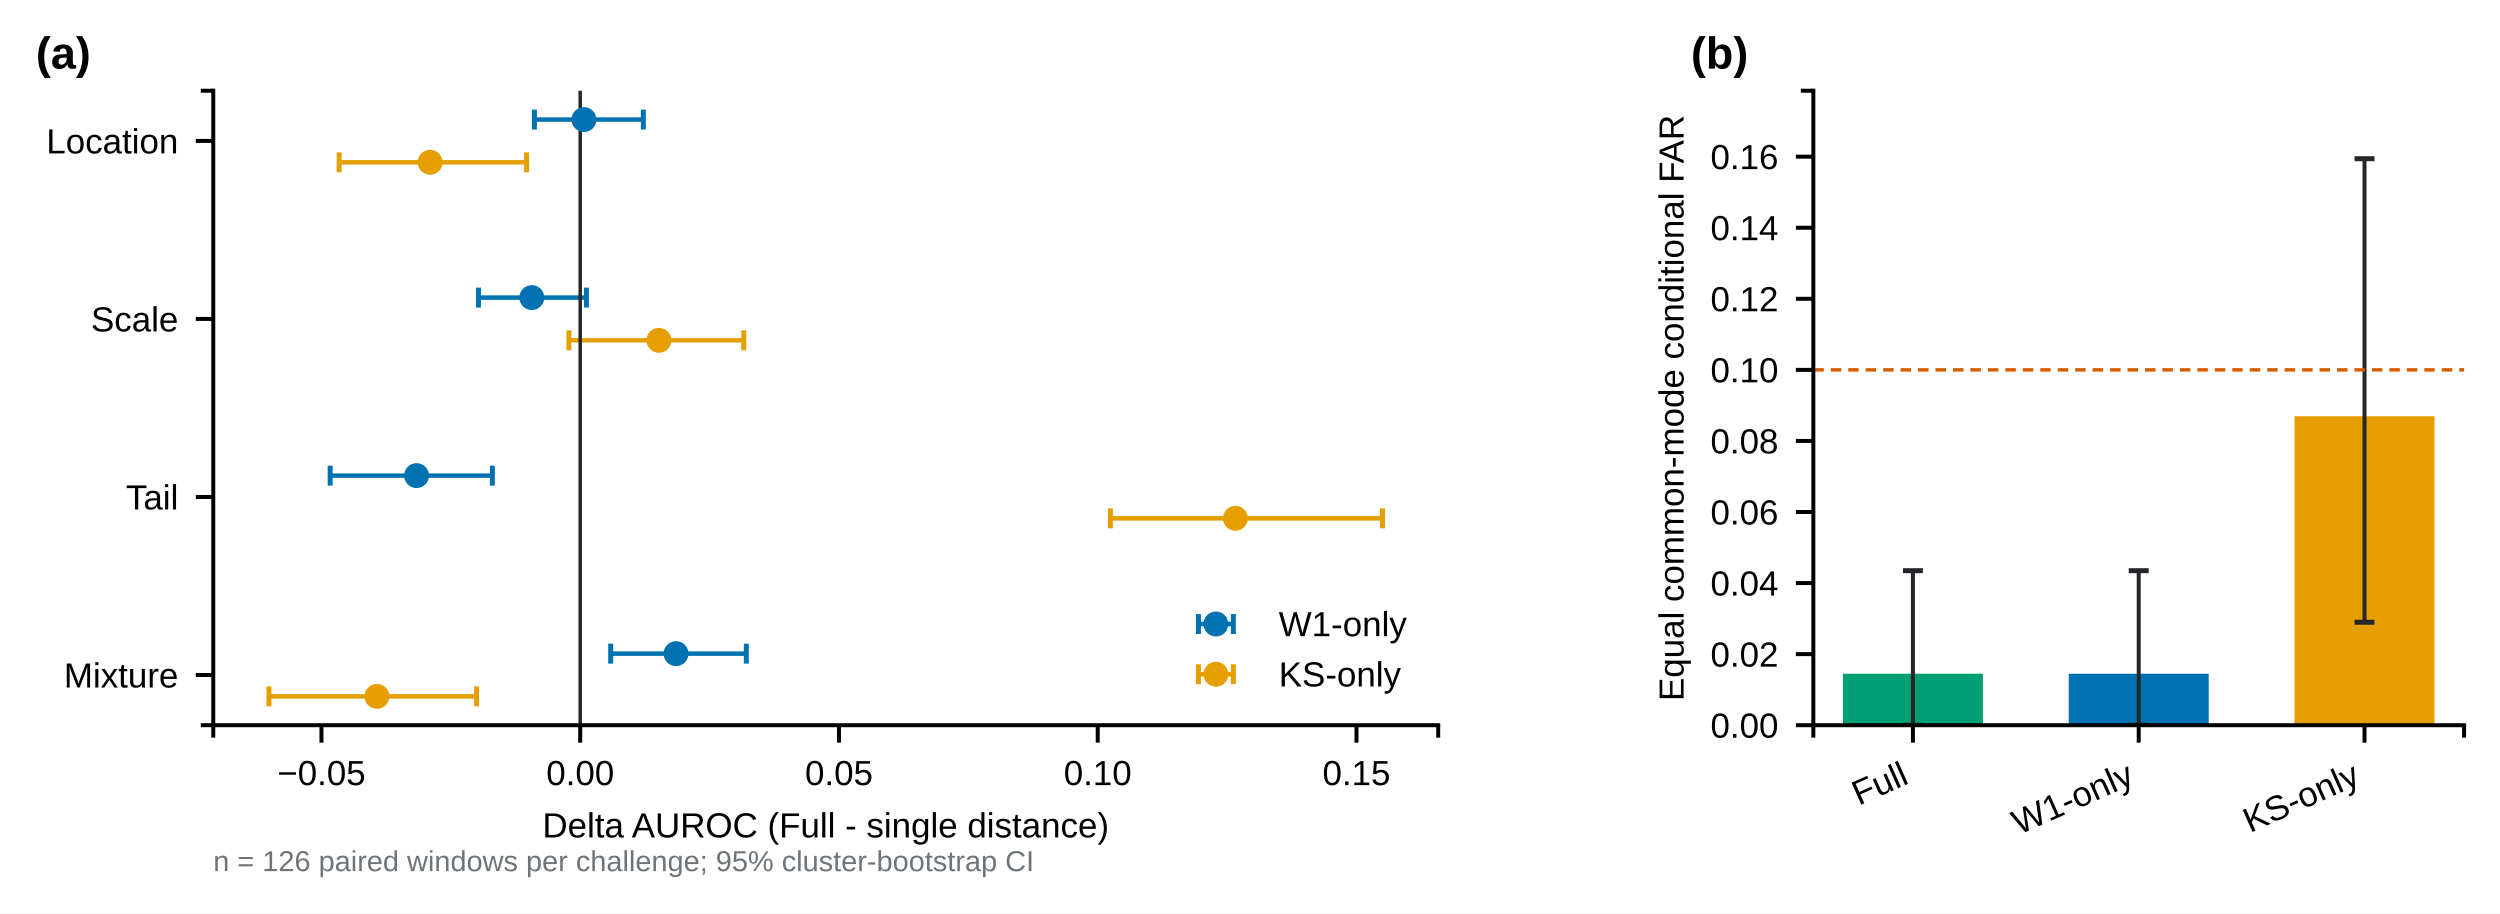
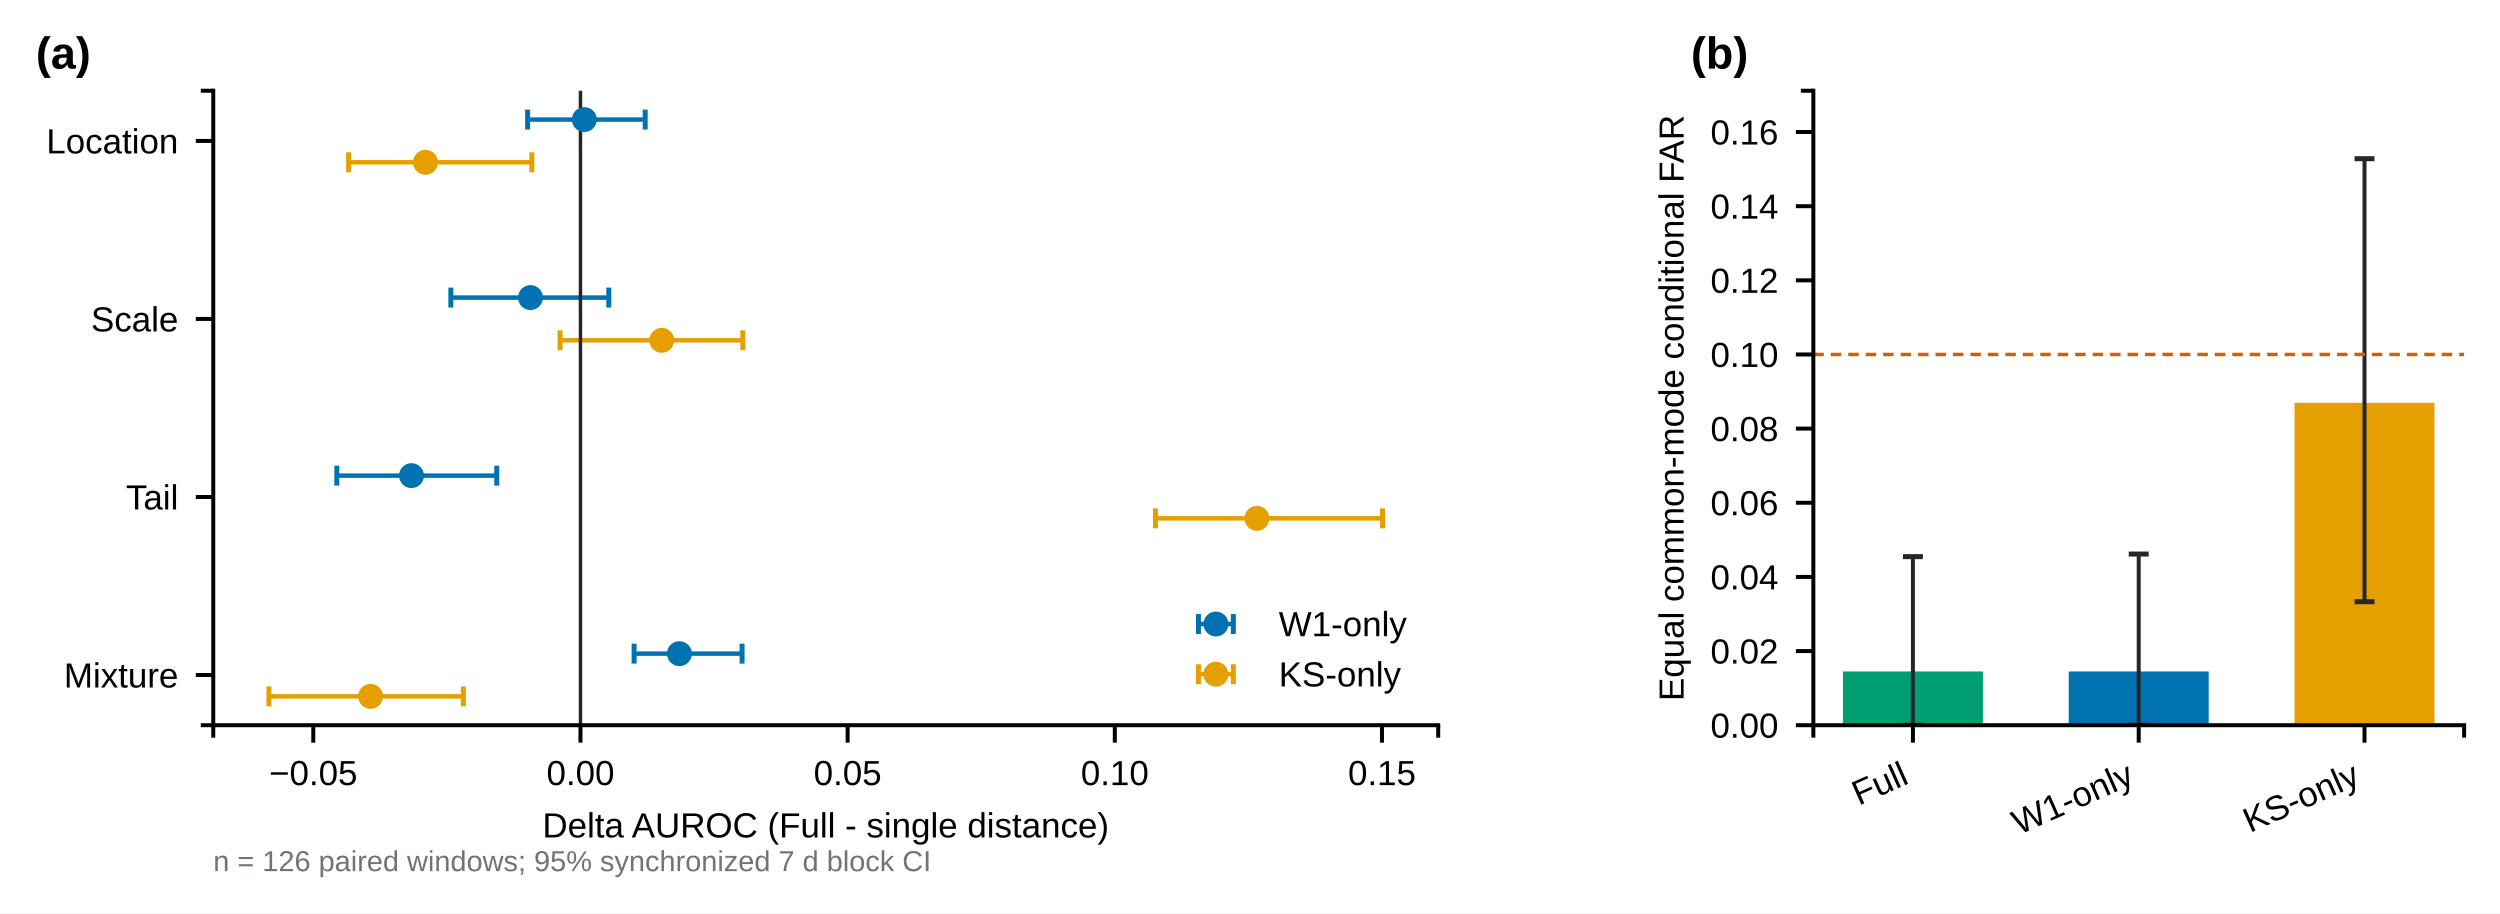
<svg xmlns="http://www.w3.org/2000/svg" xmlns:xlink="http://www.w3.org/1999/xlink" width="501.263pt" height="183.09pt" viewBox="0 0 501.263 183.09" version="1.1">
  <defs>
    <style type="text/css">*{stroke-linejoin: round; stroke-linecap: butt}</style>
  </defs>
  <g id="figure_1">
    <g id="patch_1">
      <path d="M 0 183.09 L 501.263 183.09 L 501.263 0 L 0 0 z " style="fill: #ffffff" />
    </g>
    <g id="axes_1">
      <g id="patch_2">
        <path d="M 42.759 145.409 L 288.367 145.409 L 288.367 18.19 L 42.759 18.19 z " style="fill: #ffffff" />
      </g>
      <g id="matplotlib.axis_1">
        <g id="xtick_1">
          <g id="line2d_1">
            <defs>
-               <path id="m78cb7fb979" d="M 0 0 L 0 3.5 " style="stroke: #000000; stroke-width: 0.8" />
+               <path id="mf1d5e81ef5" d="M 0 0 L 0 3.5 " style="stroke: #000000; stroke-width: 0.8" />
            </defs>
            <g>
-               <use xlink:href="#m78cb7fb979" x="64.453" y="145.409" style="stroke: #000000; stroke-width: 0.8" />
+               <use xlink:href="#mf1d5e81ef5" x="62.816" y="145.409" style="stroke: #000000; stroke-width: 0.8" />
            </g>
          </g>
          <g id="text_1">
-             <text style="font-size: 7px; font-family: 'Arial'; text-anchor: middle" x="64.453" y="157.42" transform="rotate(-0 64.45322 157.4197)">−0.05</text>
+             <text style="font-size: 7px; font-family: 'Arial'; text-anchor: middle" x="62.816" y="157.42" transform="rotate(-0 62.81633 157.4197)">−0.05</text>
          </g>
        </g>
        <g id="xtick_2">
          <g id="line2d_2">
            <g>
-               <use xlink:href="#m78cb7fb979" x="116.335" y="145.409" style="stroke: #000000; stroke-width: 0.8" />
+               <use xlink:href="#mf1d5e81ef5" x="116.386" y="145.409" style="stroke: #000000; stroke-width: 0.8" />
            </g>
          </g>
          <g id="text_2">
-             <text style="font-size: 7px; font-family: 'Arial'; text-anchor: middle" x="116.335" y="157.42" transform="rotate(-0 116.3354 157.4197)">0.00</text>
+             <text style="font-size: 7px; font-family: 'Arial'; text-anchor: middle" x="116.386" y="157.42" transform="rotate(-0 116.3855 157.4197)">0.00</text>
          </g>
        </g>
        <g id="xtick_3">
          <g id="line2d_3">
            <g>
-               <use xlink:href="#m78cb7fb979" x="168.218" y="145.409" style="stroke: #000000; stroke-width: 0.8" />
+               <use xlink:href="#mf1d5e81ef5" x="169.955" y="145.409" style="stroke: #000000; stroke-width: 0.8" />
            </g>
          </g>
          <g id="text_3">
-             <text style="font-size: 7px; font-family: 'Arial'; text-anchor: middle" x="168.218" y="157.42" transform="rotate(-0 168.2176 157.4197)">0.05</text>
+             <text style="font-size: 7px; font-family: 'Arial'; text-anchor: middle" x="169.955" y="157.42" transform="rotate(-0 169.9547 157.4197)">0.05</text>
          </g>
        </g>
        <g id="xtick_4">
          <g id="line2d_4">
            <g>
-               <use xlink:href="#m78cb7fb979" x="220.1" y="145.409" style="stroke: #000000; stroke-width: 0.8" />
+               <use xlink:href="#mf1d5e81ef5" x="223.524" y="145.409" style="stroke: #000000; stroke-width: 0.8" />
            </g>
          </g>
          <g id="text_4">
-             <text style="font-size: 7px; font-family: 'Arial'; text-anchor: middle" x="220.1" y="157.42" transform="rotate(-0 220.0999 157.4197)">0.10</text>
+             <text style="font-size: 7px; font-family: 'Arial'; text-anchor: middle" x="223.524" y="157.42" transform="rotate(-0 223.5239 157.4197)">0.10</text>
          </g>
        </g>
        <g id="xtick_5">
          <g id="line2d_5">
            <g>
-               <use xlink:href="#m78cb7fb979" x="271.982" y="145.409" style="stroke: #000000; stroke-width: 0.8" />
+               <use xlink:href="#mf1d5e81ef5" x="277.093" y="145.409" style="stroke: #000000; stroke-width: 0.8" />
            </g>
          </g>
          <g id="text_5">
-             <text style="font-size: 7px; font-family: 'Arial'; text-anchor: middle" x="271.982" y="157.42" transform="rotate(-0 271.9821 157.4197)">0.15</text>
+             <text style="font-size: 7px; font-family: 'Arial'; text-anchor: middle" x="277.093" y="157.42" transform="rotate(-0 277.093 157.4197)">0.15</text>
          </g>
        </g>
        <g id="xtick_6">
          <g id="line2d_6">
            <defs>
-               <path id="m47a1cc9890" d="M 0 0 L 0 2.5 " style="stroke: #000000; stroke-width: 0.8" />
+               <path id="m7acf8214a6" d="M 0 0 L 0 2.5 " style="stroke: #000000; stroke-width: 0.8" />
            </defs>
            <g>
-               <use xlink:href="#m47a1cc9890" x="42.759" y="145.409" style="stroke: #000000; stroke-width: 0.8" />
+               <use xlink:href="#m7acf8214a6" x="42.759" y="145.409" style="stroke: #000000; stroke-width: 0.8" />
            </g>
          </g>
        </g>
        <g id="xtick_7">
          <g id="line2d_7">
            <g>
-               <use xlink:href="#m47a1cc9890" x="288.367" y="145.409" style="stroke: #000000; stroke-width: 0.8" />
+               <use xlink:href="#m7acf8214a6" x="288.367" y="145.409" style="stroke: #000000; stroke-width: 0.8" />
            </g>
          </g>
        </g>
        <g id="text_6">
          <text style="font-size: 7px; font-family: 'Arial'; text-anchor: middle" x="165.563" y="167.911" transform="rotate(-0 165.5628 167.9111)">Delta AUROC (Full - single distance)</text>
        </g>
      </g>
      <g id="matplotlib.axis_2">
        <g id="ytick_1">
          <g id="line2d_8">
            <defs>
-               <path id="md8eef3d981" d="M 0 0 L -3.5 0 " style="stroke: #000000; stroke-width: 0.8" />
+               <path id="m0ee5e9cc17" d="M 0 0 L -3.5 0 " style="stroke: #000000; stroke-width: 0.8" />
            </defs>
            <g>
-               <use xlink:href="#md8eef3d981" x="42.759" y="28.256" style="stroke: #000000; stroke-width: 0.8" />
+               <use xlink:href="#m0ee5e9cc17" x="42.759" y="28.256" style="stroke: #000000; stroke-width: 0.8" />
            </g>
          </g>
          <g id="text_7">
            <text style="font-size: 7px; font-family: 'Arial'; text-anchor: end" x="35.759" y="30.762" transform="rotate(-0 35.75904 30.76169)">Location</text>
          </g>
        </g>
        <g id="ytick_2">
          <g id="line2d_9">
            <g>
-               <use xlink:href="#md8eef3d981" x="42.759" y="63.952" style="stroke: #000000; stroke-width: 0.8" />
+               <use xlink:href="#m0ee5e9cc17" x="42.759" y="63.952" style="stroke: #000000; stroke-width: 0.8" />
            </g>
          </g>
          <g id="text_8">
            <text style="font-size: 7px; font-family: 'Arial'; text-anchor: end" x="35.759" y="66.457" transform="rotate(-0 35.75904 66.45723)">Scale</text>
          </g>
        </g>
        <g id="ytick_3">
          <g id="line2d_10">
            <g>
-               <use xlink:href="#md8eef3d981" x="42.759" y="99.648" style="stroke: #000000; stroke-width: 0.8" />
+               <use xlink:href="#m0ee5e9cc17" x="42.759" y="99.648" style="stroke: #000000; stroke-width: 0.8" />
            </g>
          </g>
          <g id="text_9">
            <text style="font-size: 7px; font-family: 'Arial'; text-anchor: end" x="35.759" y="102.153" transform="rotate(-0 35.75904 102.1528)">Tail</text>
          </g>
        </g>
        <g id="ytick_4">
          <g id="line2d_11">
            <g>
-               <use xlink:href="#md8eef3d981" x="42.759" y="135.343" style="stroke: #000000; stroke-width: 0.8" />
+               <use xlink:href="#m0ee5e9cc17" x="42.759" y="135.343" style="stroke: #000000; stroke-width: 0.8" />
            </g>
          </g>
          <g id="text_10">
            <text style="font-size: 7px; font-family: 'Arial'; text-anchor: end" x="35.759" y="137.848" transform="rotate(-0 35.75904 137.8483)">Mixture</text>
          </g>
        </g>
        <g id="ytick_5">
          <g id="line2d_12">
            <defs>
-               <path id="m2c0ade2f64" d="M 0 0 L -2.5 0 " style="stroke: #000000; stroke-width: 0.8" />
+               <path id="me44d3de561" d="M 0 0 L -2.5 0 " style="stroke: #000000; stroke-width: 0.8" />
            </defs>
            <g>
-               <use xlink:href="#m2c0ade2f64" x="42.759" y="18.19" style="stroke: #000000; stroke-width: 0.8" />
+               <use xlink:href="#me44d3de561" x="42.759" y="18.19" style="stroke: #000000; stroke-width: 0.8" />
            </g>
          </g>
        </g>
        <g id="ytick_6">
          <g id="line2d_13">
            <g>
-               <use xlink:href="#m2c0ade2f64" x="42.759" y="145.409" style="stroke: #000000; stroke-width: 0.8" />
+               <use xlink:href="#me44d3de561" x="42.759" y="145.409" style="stroke: #000000; stroke-width: 0.8" />
            </g>
          </g>
        </g>
      </g>
      <g id="LineCollection_1">
-         <path d="M 107.151 23.973 L 128.993 23.973 " clip-path="url(#p07324887a9)" style="fill: none; stroke: #0072b2; stroke-width: 0.9" />
-         <path d="M 95.936 59.669 L 117.581 59.669 " clip-path="url(#p07324887a9)" style="fill: none; stroke: #0072b2; stroke-width: 0.9" />
-         <path d="M 66.2 95.364 L 98.722 95.364 " clip-path="url(#p07324887a9)" style="fill: none; stroke: #0072b2; stroke-width: 0.9" />
-         <path d="M 122.447 131.06 L 149.641 131.06 " clip-path="url(#p07324887a9)" style="fill: none; stroke: #0072b2; stroke-width: 0.9" />
+         <path d="M 105.791 23.973 L 129.365 23.973 " clip-path="url(#p58752d523f)" style="fill: none; stroke: #0072b2; stroke-width: 0.9" />
+         <path d="M 90.397 59.669 L 122.065 59.669 " clip-path="url(#p58752d523f)" style="fill: none; stroke: #0072b2; stroke-width: 0.9" />
+         <path d="M 67.534 95.364 L 99.604 95.364 " clip-path="url(#p58752d523f)" style="fill: none; stroke: #0072b2; stroke-width: 0.9" />
+         <path d="M 127.142 131.06 L 148.788 131.06 " clip-path="url(#p58752d523f)" style="fill: none; stroke: #0072b2; stroke-width: 0.9" />
      </g>
      <g id="line2d_14">
        <defs>
-           <path id="md3a6ac18b0" d="M 0 2 L 0 -2 " style="stroke: #0072b2" />
+           <path id="md1394a3b1b" d="M 0 2 L 0 -2 " style="stroke: #0072b2" />
        </defs>
-         <g clip-path="url(#p07324887a9)">
-           <use xlink:href="#md3a6ac18b0" x="107.151" y="23.973" style="fill: #0072b2; stroke: #0072b2" />
-           <use xlink:href="#md3a6ac18b0" x="95.936" y="59.669" style="fill: #0072b2; stroke: #0072b2" />
-           <use xlink:href="#md3a6ac18b0" x="66.2" y="95.364" style="fill: #0072b2; stroke: #0072b2" />
-           <use xlink:href="#md3a6ac18b0" x="122.447" y="131.06" style="fill: #0072b2; stroke: #0072b2" />
+         <g clip-path="url(#p58752d523f)">
+           <use xlink:href="#md1394a3b1b" x="105.791" y="23.973" style="fill: #0072b2; stroke: #0072b2" />
+           <use xlink:href="#md1394a3b1b" x="90.397" y="59.669" style="fill: #0072b2; stroke: #0072b2" />
+           <use xlink:href="#md1394a3b1b" x="67.534" y="95.364" style="fill: #0072b2; stroke: #0072b2" />
+           <use xlink:href="#md1394a3b1b" x="127.142" y="131.06" style="fill: #0072b2; stroke: #0072b2" />
        </g>
      </g>
      <g id="line2d_15">
-         <g clip-path="url(#p07324887a9)">
-           <use xlink:href="#md3a6ac18b0" x="128.993" y="23.973" style="fill: #0072b2; stroke: #0072b2" />
-           <use xlink:href="#md3a6ac18b0" x="117.581" y="59.669" style="fill: #0072b2; stroke: #0072b2" />
-           <use xlink:href="#md3a6ac18b0" x="98.722" y="95.364" style="fill: #0072b2; stroke: #0072b2" />
-           <use xlink:href="#md3a6ac18b0" x="149.641" y="131.06" style="fill: #0072b2; stroke: #0072b2" />
+         <g clip-path="url(#p58752d523f)">
+           <use xlink:href="#md1394a3b1b" x="129.365" y="23.973" style="fill: #0072b2; stroke: #0072b2" />
+           <use xlink:href="#md1394a3b1b" x="122.065" y="59.669" style="fill: #0072b2; stroke: #0072b2" />
+           <use xlink:href="#md1394a3b1b" x="99.604" y="95.364" style="fill: #0072b2; stroke: #0072b2" />
+           <use xlink:href="#md1394a3b1b" x="148.788" y="131.06" style="fill: #0072b2; stroke: #0072b2" />
        </g>
      </g>
      <g id="LineCollection_2">
-         <path d="M 68 32.54 L 105.588 32.54 " clip-path="url(#p07324887a9)" style="fill: none; stroke: #e69f00; stroke-width: 0.9" />
-         <path d="M 114.076 68.235 L 149.121 68.235 " clip-path="url(#p07324887a9)" style="fill: none; stroke: #e69f00; stroke-width: 0.9" />
-         <path d="M 222.642 103.931 L 277.203 103.931 " clip-path="url(#p07324887a9)" style="fill: none; stroke: #e69f00; stroke-width: 0.9" />
-         <path d="M 53.923 139.627 L 95.556 139.627 " clip-path="url(#p07324887a9)" style="fill: none; stroke: #e69f00; stroke-width: 0.9" />
+         <path d="M 69.901 32.54 L 106.637 32.54 " clip-path="url(#p58752d523f)" style="fill: none; stroke: #e69f00; stroke-width: 0.9" />
+         <path d="M 112.3 68.235 L 148.942 68.235 " clip-path="url(#p58752d523f)" style="fill: none; stroke: #e69f00; stroke-width: 0.9" />
+         <path d="M 231.672 103.931 L 277.203 103.931 " clip-path="url(#p58752d523f)" style="fill: none; stroke: #e69f00; stroke-width: 0.9" />
+         <path d="M 53.923 139.627 L 92.904 139.627 " clip-path="url(#p58752d523f)" style="fill: none; stroke: #e69f00; stroke-width: 0.9" />
      </g>
      <g id="line2d_16">
        <defs>
-           <path id="m7318f0b8c9" d="M 0 2 L 0 -2 " style="stroke: #e69f00" />
+           <path id="mce03b9addc" d="M 0 2 L 0 -2 " style="stroke: #e69f00" />
        </defs>
-         <g clip-path="url(#p07324887a9)">
-           <use xlink:href="#m7318f0b8c9" x="68" y="32.54" style="fill: #e69f00; stroke: #e69f00" />
-           <use xlink:href="#m7318f0b8c9" x="114.076" y="68.235" style="fill: #e69f00; stroke: #e69f00" />
-           <use xlink:href="#m7318f0b8c9" x="222.642" y="103.931" style="fill: #e69f00; stroke: #e69f00" />
-           <use xlink:href="#m7318f0b8c9" x="53.923" y="139.627" style="fill: #e69f00; stroke: #e69f00" />
+         <g clip-path="url(#p58752d523f)">
+           <use xlink:href="#mce03b9addc" x="69.901" y="32.54" style="fill: #e69f00; stroke: #e69f00" />
+           <use xlink:href="#mce03b9addc" x="112.3" y="68.235" style="fill: #e69f00; stroke: #e69f00" />
+           <use xlink:href="#mce03b9addc" x="231.672" y="103.931" style="fill: #e69f00; stroke: #e69f00" />
+           <use xlink:href="#mce03b9addc" x="53.923" y="139.627" style="fill: #e69f00; stroke: #e69f00" />
        </g>
      </g>
      <g id="line2d_17">
-         <g clip-path="url(#p07324887a9)">
-           <use xlink:href="#m7318f0b8c9" x="105.588" y="32.54" style="fill: #e69f00; stroke: #e69f00" />
-           <use xlink:href="#m7318f0b8c9" x="149.121" y="68.235" style="fill: #e69f00; stroke: #e69f00" />
-           <use xlink:href="#m7318f0b8c9" x="277.203" y="103.931" style="fill: #e69f00; stroke: #e69f00" />
-           <use xlink:href="#m7318f0b8c9" x="95.556" y="139.627" style="fill: #e69f00; stroke: #e69f00" />
+         <g clip-path="url(#p58752d523f)">
+           <use xlink:href="#mce03b9addc" x="106.637" y="32.54" style="fill: #e69f00; stroke: #e69f00" />
+           <use xlink:href="#mce03b9addc" x="148.942" y="68.235" style="fill: #e69f00; stroke: #e69f00" />
+           <use xlink:href="#mce03b9addc" x="277.203" y="103.931" style="fill: #e69f00; stroke: #e69f00" />
+           <use xlink:href="#mce03b9addc" x="92.904" y="139.627" style="fill: #e69f00; stroke: #e69f00" />
        </g>
      </g>
      <g id="line2d_18">
-         <path d="M 116.335 145.409 L 116.335 18.19 " clip-path="url(#p07324887a9)" style="fill: none; stroke: #242629; stroke-width: 0.7; stroke-linecap: square" />
+         <path d="M 116.386 145.409 L 116.386 18.19 " clip-path="url(#p58752d523f)" style="fill: none; stroke: #242629; stroke-width: 0.7; stroke-linecap: square" />
      </g>
      <g id="line2d_19">
        <defs>
-           <path id="mfecd86eb62" d="M 0 2 C 0.53 2 1.039 1.789 1.414 1.414 C 1.789 1.039 2 0.53 2 0 C 2 -0.53 1.789 -1.039 1.414 -1.414 C 1.039 -1.789 0.53 -2 0 -2 C -0.53 -2 -1.039 -1.789 -1.414 -1.414 C -1.789 -1.039 -2 -0.53 -2 0 C -2 0.53 -1.789 1.039 -1.414 1.414 C -1.039 1.789 -0.53 2 0 2 z " style="stroke: #0072b2" />
+           <path id="m886af816f7" d="M 0 2 C 0.53 2 1.039 1.789 1.414 1.414 C 1.789 1.039 2 0.53 2 0 C 2 -0.53 1.789 -1.039 1.414 -1.414 C 1.039 -1.789 0.53 -2 0 -2 C -0.53 -2 -1.039 -1.789 -1.414 -1.414 C -1.789 -1.039 -2 -0.53 -2 0 C -2 0.53 -1.789 1.039 -1.414 1.414 C -1.039 1.789 -0.53 2 0 2 z " style="stroke: #0072b2" />
        </defs>
-         <g clip-path="url(#p07324887a9)">
-           <use xlink:href="#mfecd86eb62" x="117.087" y="23.973" style="fill: #0072b2; stroke: #0072b2" />
-           <use xlink:href="#mfecd86eb62" x="106.63" y="59.669" style="fill: #0072b2; stroke: #0072b2" />
-           <use xlink:href="#mfecd86eb62" x="83.525" y="95.364" style="fill: #0072b2; stroke: #0072b2" />
-           <use xlink:href="#mfecd86eb62" x="135.551" y="131.06" style="fill: #0072b2; stroke: #0072b2" />
+         <g clip-path="url(#p58752d523f)">
+           <use xlink:href="#m886af816f7" x="117.162" y="23.973" style="fill: #0072b2; stroke: #0072b2" />
+           <use xlink:href="#m886af816f7" x="106.364" y="59.669" style="fill: #0072b2; stroke: #0072b2" />
+           <use xlink:href="#m886af816f7" x="82.508" y="95.364" style="fill: #0072b2; stroke: #0072b2" />
+           <use xlink:href="#m886af816f7" x="136.226" y="131.06" style="fill: #0072b2; stroke: #0072b2" />
        </g>
      </g>
      <g id="line2d_20">
        <defs>
-           <path id="m4370bf62b5" d="M 0 2 C 0.53 2 1.039 1.789 1.414 1.414 C 1.789 1.039 2 0.53 2 0 C 2 -0.53 1.789 -1.039 1.414 -1.414 C 1.039 -1.789 0.53 -2 0 -2 C -0.53 -2 -1.039 -1.789 -1.414 -1.414 C -1.789 -1.039 -2 -0.53 -2 0 C -2 0.53 -1.789 1.039 -1.414 1.414 C -1.039 1.789 -0.53 2 0 2 z " style="stroke: #e69f00" />
+           <path id="mf5c4ef717b" d="M 0 2 C 0.53 2 1.039 1.789 1.414 1.414 C 1.789 1.039 2 0.53 2 0 C 2 -0.53 1.789 -1.039 1.414 -1.414 C 1.039 -1.789 0.53 -2 0 -2 C -0.53 -2 -1.039 -1.789 -1.414 -1.414 C -1.789 -1.039 -2 -0.53 -2 0 C -2 0.53 -1.789 1.039 -1.414 1.414 C -1.039 1.789 -0.53 2 0 2 z " style="stroke: #e69f00" />
        </defs>
-         <g clip-path="url(#p07324887a9)">
-           <use xlink:href="#m4370bf62b5" x="86.237" y="32.54" style="fill: #e69f00; stroke: #e69f00" />
-           <use xlink:href="#m4370bf62b5" x="132.12" y="68.235" style="fill: #e69f00; stroke: #e69f00" />
-           <use xlink:href="#m4370bf62b5" x="247.708" y="103.931" style="fill: #e69f00; stroke: #e69f00" />
-           <use xlink:href="#m4370bf62b5" x="75.584" y="139.627" style="fill: #e69f00; stroke: #e69f00" />
+         <g clip-path="url(#p58752d523f)">
+           <use xlink:href="#mf5c4ef717b" x="85.309" y="32.54" style="fill: #e69f00; stroke: #e69f00" />
+           <use xlink:href="#mf5c4ef717b" x="132.683" y="68.235" style="fill: #e69f00; stroke: #e69f00" />
+           <use xlink:href="#mf5c4ef717b" x="252.029" y="103.931" style="fill: #e69f00; stroke: #e69f00" />
+           <use xlink:href="#mf5c4ef717b" x="74.309" y="139.627" style="fill: #e69f00; stroke: #e69f00" />
        </g>
      </g>
      <g id="patch_3">
        <path d="M 42.759 145.409 L 42.759 18.19 " style="fill: none; stroke: #000000; stroke-width: 0.8; stroke-linejoin: miter; stroke-linecap: square" />
      </g>
      <g id="patch_4">
        <path d="M 42.759 145.409 L 288.367 145.409 " style="fill: none; stroke: #000000; stroke-width: 0.8; stroke-linejoin: miter; stroke-linecap: square" />
      </g>
      <g id="text_11">
-         <text style="font-size: 5.8px; font-family: 'Arial'; text-anchor: start; fill: #6e7478" x="42.759" y="174.67" transform="rotate(-0 42.75904 174.6696)">n = 126 paired windows per challenge; 95% cluster-bootstrap CI</text>
+         <text style="font-size: 5.8px; font-family: 'Arial'; text-anchor: start; fill: #6e7478" x="42.759" y="174.67" transform="rotate(-0 42.75904 174.6696)">n = 126 paired windows; 95% synchronized 7 d block CI</text>
      </g>
      <g id="text_12">
        <g id="patch_5">
          <path d="M 7.11 15.736 L 18.288 15.736 L 18.288 7.11 L 7.11 7.11 z " style="fill: #ffffff; opacity: 0.88" />
        </g>
        <text style="font-weight: 700; font-size: 9px; font-family: 'Arial'; text-anchor: end" x="18.198" y="13.752" transform="rotate(-0 18.19828 13.75172)">(a)</text>
      </g>
      <g id="legend_1">
        <g id="LineCollection_3">
          <path d="M 240.295 125.117 L 247.295 125.117 " style="fill: none; stroke: #0072b2; stroke-width: 0.9" />
        </g>
        <g id="line2d_21">
          <g>
-             <use xlink:href="#md3a6ac18b0" x="240.295" y="125.117" style="fill: #0072b2; stroke: #0072b2" />
+             <use xlink:href="#md1394a3b1b" x="240.295" y="125.117" style="fill: #0072b2; stroke: #0072b2" />
          </g>
        </g>
        <g id="line2d_22">
          <g>
-             <use xlink:href="#md3a6ac18b0" x="247.295" y="125.117" style="fill: #0072b2; stroke: #0072b2" />
+             <use xlink:href="#md1394a3b1b" x="247.295" y="125.117" style="fill: #0072b2; stroke: #0072b2" />
          </g>
        </g>
        <g id="line2d_23" />
        <g id="line2d_24">
          <g>
-             <use xlink:href="#mfecd86eb62" x="243.795" y="125.117" style="fill: #0072b2; stroke: #0072b2" />
+             <use xlink:href="#m886af816f7" x="243.795" y="125.117" style="fill: #0072b2; stroke: #0072b2" />
          </g>
        </g>
        <g id="text_13">
          <text style="font-size: 7px; font-family: 'Arial'; text-anchor: start" x="256.395" y="127.567" transform="rotate(-0 256.3952 127.5669)">W1-only</text>
        </g>
        <g id="LineCollection_4">
          <path d="M 240.295 135.186 L 247.295 135.186 " style="fill: none; stroke: #e69f00; stroke-width: 0.9" />
        </g>
        <g id="line2d_25">
          <g>
-             <use xlink:href="#m7318f0b8c9" x="240.295" y="135.186" style="fill: #e69f00; stroke: #e69f00" />
+             <use xlink:href="#mce03b9addc" x="240.295" y="135.186" style="fill: #e69f00; stroke: #e69f00" />
          </g>
        </g>
        <g id="line2d_26">
          <g>
-             <use xlink:href="#m7318f0b8c9" x="247.295" y="135.186" style="fill: #e69f00; stroke: #e69f00" />
+             <use xlink:href="#mce03b9addc" x="247.295" y="135.186" style="fill: #e69f00; stroke: #e69f00" />
          </g>
        </g>
        <g id="line2d_27" />
        <g id="line2d_28">
          <g>
-             <use xlink:href="#m4370bf62b5" x="243.795" y="135.186" style="fill: #e69f00; stroke: #e69f00" />
+             <use xlink:href="#mf5c4ef717b" x="243.795" y="135.186" style="fill: #e69f00; stroke: #e69f00" />
          </g>
        </g>
        <g id="text_14">
          <text style="font-size: 7px; font-family: 'Arial'; text-anchor: start" x="256.395" y="137.636" transform="rotate(-0 256.3952 137.6359)">KS-only</text>
        </g>
      </g>
    </g>
    <g id="axes_2">
      <g id="patch_6">
        <path d="M 363.584 145.409 L 494.063 145.409 L 494.063 18.19 L 363.584 18.19 z " style="fill: #ffffff" />
      </g>
      <g id="patch_7">
-         <path d="M 369.515 145.409 L 397.585 145.409 L 397.585 135.083 L 369.515 135.083 z " clip-path="url(#p58bf1c46d8)" style="fill: #009e73" />
+         <path d="M 369.515 145.409 L 397.585 145.409 L 397.585 134.636 L 369.515 134.636 z " clip-path="url(#p5a9cdbc5b3)" style="fill: #009e73" />
      </g>
      <g id="patch_8">
-         <path d="M 414.789 145.409 L 442.858 145.409 L 442.858 135.083 L 414.789 135.083 z " clip-path="url(#p58bf1c46d8)" style="fill: #0072b2" />
+         <path d="M 414.789 145.409 L 442.858 145.409 L 442.858 134.636 L 414.789 134.636 z " clip-path="url(#p5a9cdbc5b3)" style="fill: #0072b2" />
      </g>
      <g id="patch_9">
-         <path d="M 460.062 145.409 L 488.132 145.409 L 488.132 83.452 L 460.062 83.452 z " clip-path="url(#p58bf1c46d8)" style="fill: #e69f00" />
+         <path d="M 460.062 145.409 L 488.132 145.409 L 488.132 80.769 L 460.062 80.769 z " clip-path="url(#p5a9cdbc5b3)" style="fill: #e69f00" />
      </g>
      <g id="matplotlib.axis_3">
        <g id="xtick_8">
          <g id="line2d_29">
            <g>
-               <use xlink:href="#m78cb7fb979" x="383.55" y="145.409" style="stroke: #000000; stroke-width: 0.8" />
+               <use xlink:href="#mf1d5e81ef5" x="383.55" y="145.409" style="stroke: #000000; stroke-width: 0.8" />
            </g>
          </g>
          <g id="text_15">
            <text style="font-size: 7px; font-family: 'Arial'" transform="translate(372.6802 161.574) rotate(-24)">Full</text>
          </g>
        </g>
        <g id="xtick_9">
          <g id="line2d_30">
            <g>
-               <use xlink:href="#m78cb7fb979" x="428.823" y="145.409" style="stroke: #000000; stroke-width: 0.8" />
+               <use xlink:href="#mf1d5e81ef5" x="428.823" y="145.409" style="stroke: #000000; stroke-width: 0.8" />
            </g>
          </g>
          <g id="text_16">
            <text style="font-size: 7px; font-family: 'Arial'" transform="translate(404.7722 167.447) rotate(-24)">W1-only</text>
          </g>
        </g>
        <g id="xtick_10">
          <g id="line2d_31">
            <g>
-               <use xlink:href="#m78cb7fb979" x="474.097" y="145.409" style="stroke: #000000; stroke-width: 0.8" />
+               <use xlink:href="#mf1d5e81ef5" x="474.097" y="145.409" style="stroke: #000000; stroke-width: 0.8" />
            </g>
          </g>
          <g id="text_17">
            <text style="font-size: 7px; font-family: 'Arial'" transform="translate(451.1071 167.0335) rotate(-24)">KS-only</text>
          </g>
        </g>
        <g id="xtick_11">
          <g id="line2d_32">
            <g>
-               <use xlink:href="#m47a1cc9890" x="363.584" y="145.409" style="stroke: #000000; stroke-width: 0.8" />
+               <use xlink:href="#m7acf8214a6" x="363.584" y="145.409" style="stroke: #000000; stroke-width: 0.8" />
            </g>
          </g>
        </g>
        <g id="xtick_12">
          <g id="line2d_33">
            <g>
-               <use xlink:href="#m47a1cc9890" x="494.063" y="145.409" style="stroke: #000000; stroke-width: 0.8" />
+               <use xlink:href="#m7acf8214a6" x="494.063" y="145.409" style="stroke: #000000; stroke-width: 0.8" />
            </g>
          </g>
        </g>
      </g>
      <g id="matplotlib.axis_4">
        <g id="ytick_7">
          <g id="line2d_34">
            <g>
-               <use xlink:href="#md8eef3d981" x="363.584" y="145.409" style="stroke: #000000; stroke-width: 0.8" />
+               <use xlink:href="#m0ee5e9cc17" x="363.584" y="145.409" style="stroke: #000000; stroke-width: 0.8" />
            </g>
          </g>
          <g id="text_18">
            <text style="font-size: 7px; font-family: 'Arial'; text-anchor: end" x="356.584" y="147.914" transform="rotate(-0 356.5839 147.9144)">0.00</text>
          </g>
        </g>
        <g id="ytick_8">
          <g id="line2d_35">
            <g>
-               <use xlink:href="#md8eef3d981" x="363.584" y="131.159" style="stroke: #000000; stroke-width: 0.8" />
+               <use xlink:href="#m0ee5e9cc17" x="363.584" y="130.542" style="stroke: #000000; stroke-width: 0.8" />
            </g>
          </g>
          <g id="text_19">
-             <text style="font-size: 7px; font-family: 'Arial'; text-anchor: end" x="356.584" y="133.664" transform="rotate(-0 356.5839 133.6643)">0.02</text>
+             <text style="font-size: 7px; font-family: 'Arial'; text-anchor: end" x="356.584" y="133.047" transform="rotate(-0 356.5839 133.0473)">0.02</text>
          </g>
        </g>
        <g id="ytick_9">
          <g id="line2d_36">
            <g>
-               <use xlink:href="#md8eef3d981" x="363.584" y="116.909" style="stroke: #000000; stroke-width: 0.8" />
+               <use xlink:href="#m0ee5e9cc17" x="363.584" y="115.675" style="stroke: #000000; stroke-width: 0.8" />
            </g>
          </g>
          <g id="text_20">
-             <text style="font-size: 7px; font-family: 'Arial'; text-anchor: end" x="356.584" y="119.414" transform="rotate(-0 356.5839 119.4141)">0.04</text>
+             <text style="font-size: 7px; font-family: 'Arial'; text-anchor: end" x="356.584" y="118.18" transform="rotate(-0 356.5839 118.1802)">0.04</text>
          </g>
        </g>
        <g id="ytick_10">
          <g id="line2d_37">
            <g>
-               <use xlink:href="#md8eef3d981" x="363.584" y="102.659" style="stroke: #000000; stroke-width: 0.8" />
+               <use xlink:href="#m0ee5e9cc17" x="363.584" y="100.808" style="stroke: #000000; stroke-width: 0.8" />
            </g>
          </g>
          <g id="text_21">
-             <text style="font-size: 7px; font-family: 'Arial'; text-anchor: end" x="356.584" y="105.164" transform="rotate(-0 356.5839 105.1639)">0.06</text>
+             <text style="font-size: 7px; font-family: 'Arial'; text-anchor: end" x="356.584" y="103.313" transform="rotate(-0 356.5839 103.313)">0.06</text>
          </g>
        </g>
        <g id="ytick_11">
          <g id="line2d_38">
            <g>
-               <use xlink:href="#md8eef3d981" x="363.584" y="88.409" style="stroke: #000000; stroke-width: 0.8" />
+               <use xlink:href="#m0ee5e9cc17" x="363.584" y="85.941" style="stroke: #000000; stroke-width: 0.8" />
            </g>
          </g>
          <g id="text_22">
-             <text style="font-size: 7px; font-family: 'Arial'; text-anchor: end" x="356.584" y="90.914" transform="rotate(-0 356.5839 90.91377)">0.08</text>
+             <text style="font-size: 7px; font-family: 'Arial'; text-anchor: end" x="356.584" y="88.446" transform="rotate(-0 356.5839 88.44588)">0.08</text>
          </g>
        </g>
        <g id="ytick_12">
          <g id="line2d_39">
            <g>
-               <use xlink:href="#md8eef3d981" x="363.584" y="74.158" style="stroke: #000000; stroke-width: 0.8" />
+               <use xlink:href="#m0ee5e9cc17" x="363.584" y="71.074" style="stroke: #000000; stroke-width: 0.8" />
            </g>
          </g>
          <g id="text_23">
-             <text style="font-size: 7px; font-family: 'Arial'; text-anchor: end" x="356.584" y="76.664" transform="rotate(-0 356.5839 76.6636)">0.10</text>
+             <text style="font-size: 7px; font-family: 'Arial'; text-anchor: end" x="356.584" y="73.579" transform="rotate(-0 356.5839 73.57874)">0.10</text>
          </g>
        </g>
        <g id="ytick_13">
          <g id="line2d_40">
            <g>
-               <use xlink:href="#md8eef3d981" x="363.584" y="59.908" style="stroke: #000000; stroke-width: 0.8" />
+               <use xlink:href="#m0ee5e9cc17" x="363.584" y="56.206" style="stroke: #000000; stroke-width: 0.8" />
            </g>
          </g>
          <g id="text_24">
-             <text style="font-size: 7px; font-family: 'Arial'; text-anchor: end" x="356.584" y="62.413" transform="rotate(-0 356.5839 62.41343)">0.12</text>
+             <text style="font-size: 7px; font-family: 'Arial'; text-anchor: end" x="356.584" y="58.712" transform="rotate(-0 356.5839 58.7116)">0.12</text>
          </g>
        </g>
        <g id="ytick_14">
          <g id="line2d_41">
            <g>
-               <use xlink:href="#md8eef3d981" x="363.584" y="45.658" style="stroke: #000000; stroke-width: 0.8" />
+               <use xlink:href="#m0ee5e9cc17" x="363.584" y="41.339" style="stroke: #000000; stroke-width: 0.8" />
            </g>
          </g>
          <g id="text_25">
-             <text style="font-size: 7px; font-family: 'Arial'; text-anchor: end" x="356.584" y="48.163" transform="rotate(-0 356.5839 48.16327)">0.14</text>
+             <text style="font-size: 7px; font-family: 'Arial'; text-anchor: end" x="356.584" y="43.844" transform="rotate(-0 356.5839 43.84445)">0.14</text>
          </g>
        </g>
        <g id="ytick_15">
          <g id="line2d_42">
            <g>
-               <use xlink:href="#md8eef3d981" x="363.584" y="31.408" style="stroke: #000000; stroke-width: 0.8" />
+               <use xlink:href="#m0ee5e9cc17" x="363.584" y="26.472" style="stroke: #000000; stroke-width: 0.8" />
            </g>
          </g>
          <g id="text_26">
-             <text style="font-size: 7px; font-family: 'Arial'; text-anchor: end" x="356.584" y="33.913" transform="rotate(-0 356.5839 33.9131)">0.16</text>
+             <text style="font-size: 7px; font-family: 'Arial'; text-anchor: end" x="356.584" y="28.977" transform="rotate(-0 356.5839 28.97731)">0.16</text>
          </g>
        </g>
        <g id="ytick_16">
          <g id="line2d_43">
            <g>
-               <use xlink:href="#m2c0ade2f64" x="363.584" y="18.19" style="stroke: #000000; stroke-width: 0.8" />
+               <use xlink:href="#me44d3de561" x="363.584" y="18.19" style="stroke: #000000; stroke-width: 0.8" />
            </g>
          </g>
        </g>
        <g id="text_27">
          <text style="font-size: 7px; font-family: 'Arial'; text-anchor: middle" x="337.57" y="81.8" transform="rotate(-90 337.57 81.79976)">Equal common-mode conditional FAR</text>
        </g>
      </g>
      <g id="LineCollection_5">
-         <path d="M 383.55 145.409 L 383.55 114.431 " clip-path="url(#p58bf1c46d8)" style="fill: none; stroke: #242629; stroke-width: 0.8" />
-         <path d="M 428.823 145.409 L 428.823 114.431 " clip-path="url(#p58bf1c46d8)" style="fill: none; stroke: #242629; stroke-width: 0.8" />
-         <path d="M 474.097 124.757 L 474.097 31.821 " clip-path="url(#p58bf1c46d8)" style="fill: none; stroke: #242629; stroke-width: 0.8" />
+         <path d="M 383.55 145.409 L 383.55 111.607 " clip-path="url(#p5a9cdbc5b3)" style="fill: none; stroke: #242629; stroke-width: 0.8" />
+         <path d="M 428.823 145.409 L 428.823 111.087 " clip-path="url(#p5a9cdbc5b3)" style="fill: none; stroke: #242629; stroke-width: 0.8" />
+         <path d="M 474.097 120.641 L 474.097 31.821 " clip-path="url(#p5a9cdbc5b3)" style="fill: none; stroke: #242629; stroke-width: 0.8" />
      </g>
      <g id="line2d_44">
        <defs>
-           <path id="m0fecb4dece" d="M 2 0 L -2 -0 " style="stroke: #242629" />
+           <path id="m1b55855b14" d="M 2 0 L -2 -0 " style="stroke: #242629" />
        </defs>
-         <g clip-path="url(#p58bf1c46d8)">
-           <use xlink:href="#m0fecb4dece" x="383.55" y="145.409" style="fill: #1f77b4; stroke: #242629" />
-           <use xlink:href="#m0fecb4dece" x="428.823" y="145.409" style="fill: #1f77b4; stroke: #242629" />
-           <use xlink:href="#m0fecb4dece" x="474.097" y="124.757" style="fill: #1f77b4; stroke: #242629" />
+         <g clip-path="url(#p5a9cdbc5b3)">
+           <use xlink:href="#m1b55855b14" x="383.55" y="145.409" style="fill: #1f77b4; stroke: #242629" />
+           <use xlink:href="#m1b55855b14" x="428.823" y="145.409" style="fill: #1f77b4; stroke: #242629" />
+           <use xlink:href="#m1b55855b14" x="474.097" y="120.641" style="fill: #1f77b4; stroke: #242629" />
        </g>
      </g>
      <g id="line2d_45">
-         <g clip-path="url(#p58bf1c46d8)">
-           <use xlink:href="#m0fecb4dece" x="383.55" y="114.431" style="fill: #1f77b4; stroke: #242629" />
-           <use xlink:href="#m0fecb4dece" x="428.823" y="114.431" style="fill: #1f77b4; stroke: #242629" />
-           <use xlink:href="#m0fecb4dece" x="474.097" y="31.821" style="fill: #1f77b4; stroke: #242629" />
+         <g clip-path="url(#p5a9cdbc5b3)">
+           <use xlink:href="#m1b55855b14" x="383.55" y="111.607" style="fill: #1f77b4; stroke: #242629" />
+           <use xlink:href="#m1b55855b14" x="428.823" y="111.087" style="fill: #1f77b4; stroke: #242629" />
+           <use xlink:href="#m1b55855b14" x="474.097" y="31.821" style="fill: #1f77b4; stroke: #242629" />
        </g>
      </g>
      <g id="line2d_46">
-         <path d="M 363.584 74.158 L 494.063 74.158 " clip-path="url(#p58bf1c46d8)" style="fill: none; stroke-dasharray: 2.1,1.4; stroke-dashoffset: 0; stroke: #d55e00; stroke-width: 0.7" />
+         <path d="M 363.584 71.074 L 494.063 71.074 " clip-path="url(#p5a9cdbc5b3)" style="fill: none; stroke-dasharray: 2.1,1.4; stroke-dashoffset: 0; stroke: #d55e00; stroke-width: 0.7" />
      </g>
      <g id="patch_10">
        <path d="M 363.584 145.409 L 363.584 18.19 " style="fill: none; stroke: #000000; stroke-width: 0.8; stroke-linejoin: miter; stroke-linecap: square" />
      </g>
      <g id="patch_11">
        <path d="M 363.584 145.409 L 494.063 145.409 " style="fill: none; stroke: #000000; stroke-width: 0.8; stroke-linejoin: miter; stroke-linecap: square" />
      </g>
      <g id="text_28">
        <g id="patch_12">
          <path d="M 338.956 15.736 L 350.626 15.736 L 350.626 7.11 L 338.956 7.11 z " style="fill: #ffffff; opacity: 0.88" />
        </g>
        <text style="font-weight: 700; font-size: 9px; font-family: 'Arial'; text-anchor: end" x="350.536" y="13.752" transform="rotate(-0 350.536 13.75172)">(b)</text>
      </g>
    </g>
  </g>
  <defs>
-     <clipPath id="p07324887a9">
+     <clipPath id="p58752d523f">
      <rect x="42.759" y="18.19" width="245.608" height="127.219" />
    </clipPath>
-     <clipPath id="p58bf1c46d8">
+     <clipPath id="p5a9cdbc5b3">
      <rect x="363.584" y="18.19" width="130.479" height="127.219" />
    </clipPath>
  </defs>
</svg>
